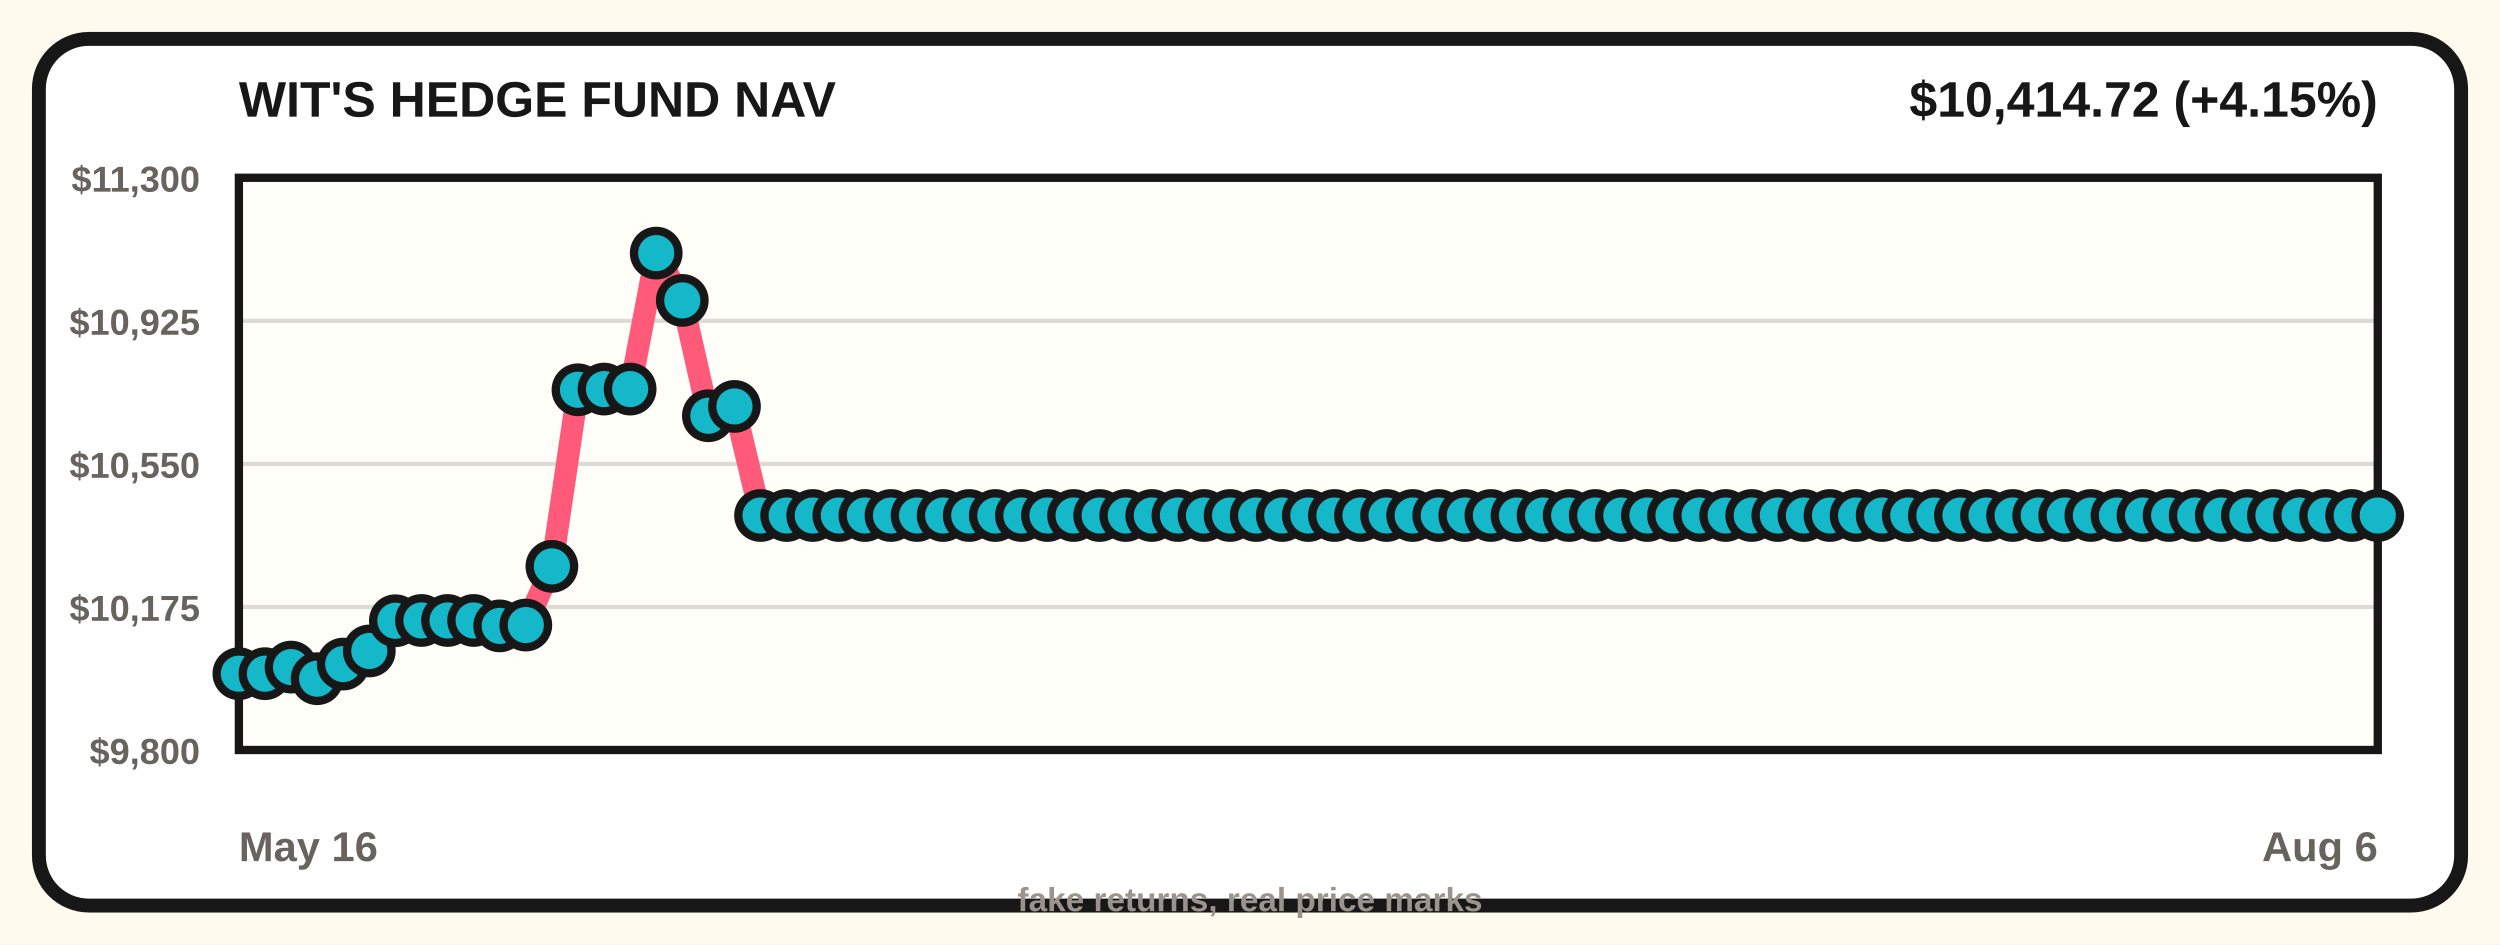
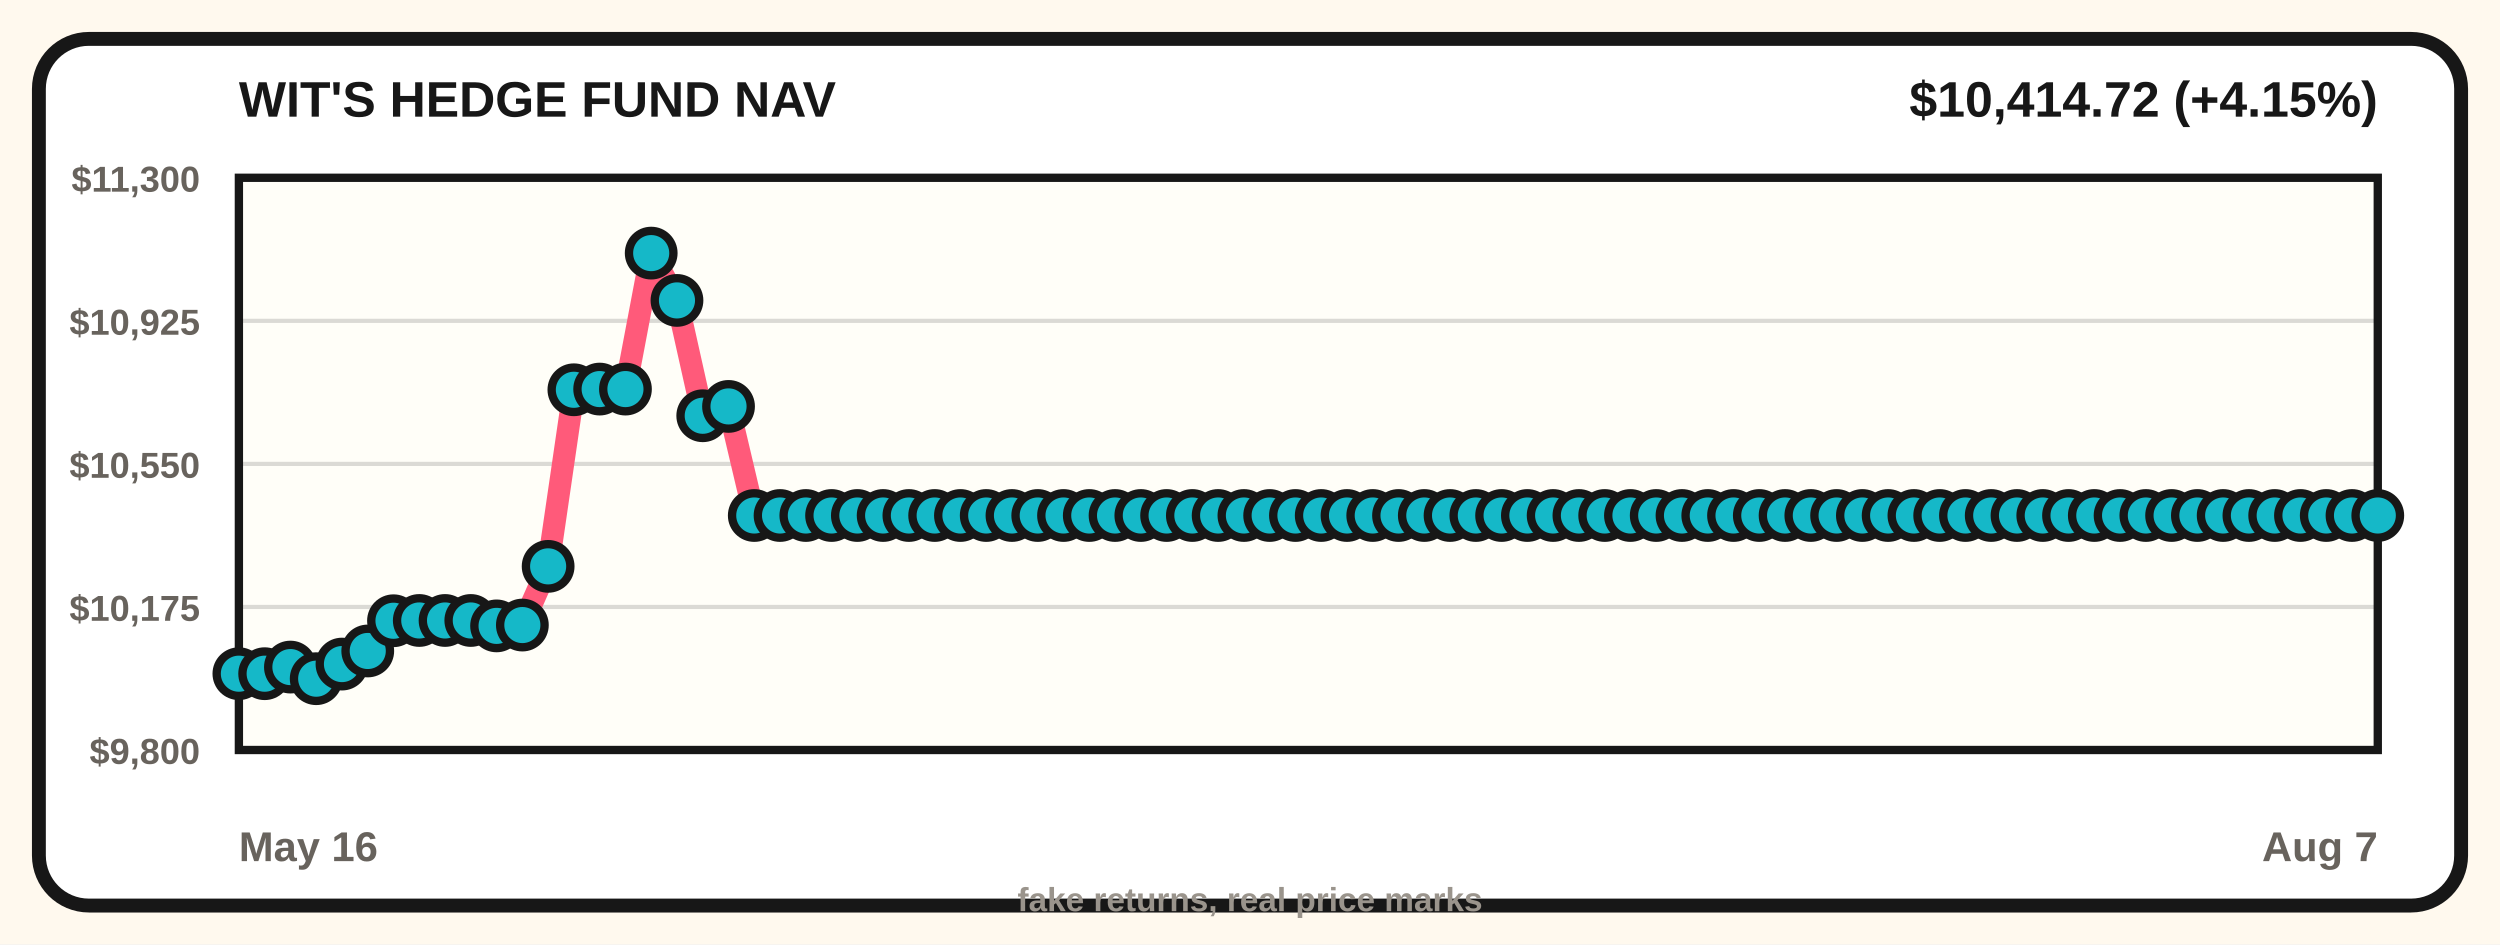
<svg xmlns="http://www.w3.org/2000/svg" width="900" height="340" viewBox="0 0 900 340" role="img" aria-label="Wit's Hedge Fund fake NAV chart">
  <rect width="900" height="340" fill="#fff9ee" />
  <rect x="14" y="14" width="872" height="312" rx="18" fill="#ffffff" stroke="#171717" stroke-width="5" />
  <rect x="86" y="64" width="770" height="206" fill="#fffef8" stroke="#171717" stroke-width="3" />
  <line x1="86" y1="270" x2="856" y2="270" stroke="#171717" stroke-width="1.5" opacity="0.16" />
  <text x="72" y="275" text-anchor="end" font-family="Arial, sans-serif" font-size="13" font-weight="800" fill="#68635d">$9,800</text>
  <line x1="86" y1="218.5" x2="856" y2="218.5" stroke="#171717" stroke-width="1.5" opacity="0.16" />
  <text x="72" y="223.5" text-anchor="end" font-family="Arial, sans-serif" font-size="13" font-weight="800" fill="#68635d">$10,175</text>
  <line x1="86" y1="167" x2="856" y2="167" stroke="#171717" stroke-width="1.5" opacity="0.16" />
  <text x="72" y="172" text-anchor="end" font-family="Arial, sans-serif" font-size="13" font-weight="800" fill="#68635d">$10,550</text>
  <line x1="86" y1="115.5" x2="856" y2="115.5" stroke="#171717" stroke-width="1.5" opacity="0.16" />
  <text x="72" y="120.5" text-anchor="end" font-family="Arial, sans-serif" font-size="13" font-weight="800" fill="#68635d">$10,925</text>
  <line x1="86" y1="64" x2="856" y2="64" stroke="#171717" stroke-width="1.5" opacity="0.16" />
  <text x="72" y="69" text-anchor="end" font-family="Arial, sans-serif" font-size="13" font-weight="800" fill="#68635d">$11,300</text>
-   <polyline points="86,242.53 95.39,242.53 104.78,240.15 114.17,244.33 123.56,239.07 132.95,234.35 142.34,223.47 151.73,223.37 161.12,223.37 170.51,223.37 179.9,225.32 189.29,225.02 198.68,203.89 208.07,140.32 217.46,140.07 226.85,140.07 236.24,91.12 245.63,108.15 255.02,149.67 264.41,146.31 273.8,185.58 283.2,185.58 292.59,185.58 301.98,185.58 311.37,185.58 320.76,185.58 330.15,185.58 339.54,185.58 348.93,185.58 358.32,185.58 367.71,185.58 377.1,185.58 386.49,185.58 395.88,185.58 405.27,185.58 414.66,185.58 424.05,185.58 433.44,185.58 442.83,185.58 452.22,185.58 461.61,185.58 471,185.58 480.39,185.58 489.78,185.58 499.17,185.58 508.56,185.58 517.95,185.58 527.34,185.58 536.73,185.58 546.12,185.58 555.51,185.58 564.9,185.58 574.29,185.58 583.68,185.58 593.07,185.58 602.46,185.58 611.85,185.58 621.24,185.58 630.63,185.58 640.02,185.58 649.41,185.58 658.8,185.58 668.2,185.58 677.59,185.58 686.98,185.58 696.37,185.58 705.76,185.58 715.15,185.58 724.54,185.58 733.93,185.58 743.32,185.58 752.71,185.58 762.1,185.58 771.49,185.58 780.88,185.58 790.27,185.58 799.66,185.58 809.05,185.58 818.44,185.58 827.83,185.58 837.22,185.58 846.61,185.58 856,185.58" fill="none" stroke="#ff5a7a" stroke-width="8" stroke-linecap="round" stroke-linejoin="round" />
+   <polyline points="86,242.53 95.28,242.53 104.55,240.15 113.83,244.33 123.11,239.07 132.39,234.35 141.66,223.47 150.94,223.37 160.22,223.37 169.49,223.37 178.77,225.32 188.05,225.02 197.33,203.89 206.6,140.32 215.88,140.07 225.16,140.07 234.43,91.12 243.71,108.15 252.99,149.67 262.27,146.31 271.54,185.58 280.82,185.58 290.1,185.58 299.37,185.58 308.65,185.58 317.93,185.58 327.2,185.58 336.48,185.58 345.76,185.58 355.04,185.58 364.31,185.58 373.59,185.58 382.87,185.58 392.14,185.58 401.42,185.58 410.7,185.58 419.98,185.58 429.25,185.58 438.53,185.58 447.81,185.58 457.08,185.58 466.36,185.58 475.64,185.58 484.92,185.58 494.19,185.58 503.47,185.58 512.75,185.58 522.02,185.58 531.3,185.58 540.58,185.58 549.86,185.58 559.13,185.58 568.41,185.58 577.69,185.58 586.96,185.58 596.24,185.58 605.52,185.58 614.8,185.58 624.07,185.58 633.35,185.58 642.63,185.58 651.9,185.58 661.18,185.58 670.46,185.58 679.73,185.58 689.01,185.58 698.29,185.58 707.57,185.58 716.84,185.58 726.12,185.58 735.4,185.58 744.67,185.58 753.95,185.58 763.23,185.58 772.51,185.58 781.78,185.58 791.06,185.58 800.34,185.58 809.61,185.58 818.89,185.58 828.17,185.58 837.45,185.58 846.72,185.58 856,185.58" fill="none" stroke="#ff5a7a" stroke-width="8" stroke-linecap="round" stroke-linejoin="round" />
  <circle cx="86" cy="242.53" r="8" fill="#15b8c8" stroke="#171717" stroke-width="3" />
-   <circle cx="95.39" cy="242.53" r="8" fill="#15b8c8" stroke="#171717" stroke-width="3" />
-   <circle cx="104.78" cy="240.15" r="8" fill="#15b8c8" stroke="#171717" stroke-width="3" />
-   <circle cx="114.17" cy="244.33" r="8" fill="#15b8c8" stroke="#171717" stroke-width="3" />
-   <circle cx="123.56" cy="239.07" r="8" fill="#15b8c8" stroke="#171717" stroke-width="3" />
-   <circle cx="132.95" cy="234.35" r="8" fill="#15b8c8" stroke="#171717" stroke-width="3" />
-   <circle cx="142.34" cy="223.47" r="8" fill="#15b8c8" stroke="#171717" stroke-width="3" />
-   <circle cx="151.73" cy="223.37" r="8" fill="#15b8c8" stroke="#171717" stroke-width="3" />
-   <circle cx="161.12" cy="223.37" r="8" fill="#15b8c8" stroke="#171717" stroke-width="3" />
-   <circle cx="170.51" cy="223.37" r="8" fill="#15b8c8" stroke="#171717" stroke-width="3" />
-   <circle cx="179.9" cy="225.32" r="8" fill="#15b8c8" stroke="#171717" stroke-width="3" />
-   <circle cx="189.29" cy="225.02" r="8" fill="#15b8c8" stroke="#171717" stroke-width="3" />
-   <circle cx="198.68" cy="203.89" r="8" fill="#15b8c8" stroke="#171717" stroke-width="3" />
-   <circle cx="208.07" cy="140.32" r="8" fill="#15b8c8" stroke="#171717" stroke-width="3" />
-   <circle cx="217.46" cy="140.07" r="8" fill="#15b8c8" stroke="#171717" stroke-width="3" />
-   <circle cx="226.85" cy="140.07" r="8" fill="#15b8c8" stroke="#171717" stroke-width="3" />
-   <circle cx="236.24" cy="91.12" r="8" fill="#15b8c8" stroke="#171717" stroke-width="3" />
-   <circle cx="245.63" cy="108.15" r="8" fill="#15b8c8" stroke="#171717" stroke-width="3" />
-   <circle cx="255.02" cy="149.67" r="8" fill="#15b8c8" stroke="#171717" stroke-width="3" />
-   <circle cx="264.41" cy="146.31" r="8" fill="#15b8c8" stroke="#171717" stroke-width="3" />
-   <circle cx="273.8" cy="185.58" r="8" fill="#15b8c8" stroke="#171717" stroke-width="3" />
-   <circle cx="283.2" cy="185.58" r="8" fill="#15b8c8" stroke="#171717" stroke-width="3" />
-   <circle cx="292.59" cy="185.58" r="8" fill="#15b8c8" stroke="#171717" stroke-width="3" />
-   <circle cx="301.98" cy="185.58" r="8" fill="#15b8c8" stroke="#171717" stroke-width="3" />
-   <circle cx="311.37" cy="185.58" r="8" fill="#15b8c8" stroke="#171717" stroke-width="3" />
-   <circle cx="320.76" cy="185.58" r="8" fill="#15b8c8" stroke="#171717" stroke-width="3" />
-   <circle cx="330.15" cy="185.58" r="8" fill="#15b8c8" stroke="#171717" stroke-width="3" />
-   <circle cx="339.54" cy="185.58" r="8" fill="#15b8c8" stroke="#171717" stroke-width="3" />
-   <circle cx="348.93" cy="185.58" r="8" fill="#15b8c8" stroke="#171717" stroke-width="3" />
-   <circle cx="358.32" cy="185.58" r="8" fill="#15b8c8" stroke="#171717" stroke-width="3" />
-   <circle cx="367.71" cy="185.58" r="8" fill="#15b8c8" stroke="#171717" stroke-width="3" />
-   <circle cx="377.1" cy="185.58" r="8" fill="#15b8c8" stroke="#171717" stroke-width="3" />
-   <circle cx="386.49" cy="185.58" r="8" fill="#15b8c8" stroke="#171717" stroke-width="3" />
-   <circle cx="395.88" cy="185.58" r="8" fill="#15b8c8" stroke="#171717" stroke-width="3" />
-   <circle cx="405.27" cy="185.58" r="8" fill="#15b8c8" stroke="#171717" stroke-width="3" />
-   <circle cx="414.66" cy="185.58" r="8" fill="#15b8c8" stroke="#171717" stroke-width="3" />
-   <circle cx="424.05" cy="185.58" r="8" fill="#15b8c8" stroke="#171717" stroke-width="3" />
-   <circle cx="433.44" cy="185.58" r="8" fill="#15b8c8" stroke="#171717" stroke-width="3" />
-   <circle cx="442.83" cy="185.58" r="8" fill="#15b8c8" stroke="#171717" stroke-width="3" />
-   <circle cx="452.22" cy="185.58" r="8" fill="#15b8c8" stroke="#171717" stroke-width="3" />
-   <circle cx="461.61" cy="185.58" r="8" fill="#15b8c8" stroke="#171717" stroke-width="3" />
-   <circle cx="471" cy="185.58" r="8" fill="#15b8c8" stroke="#171717" stroke-width="3" />
-   <circle cx="480.39" cy="185.58" r="8" fill="#15b8c8" stroke="#171717" stroke-width="3" />
-   <circle cx="489.78" cy="185.58" r="8" fill="#15b8c8" stroke="#171717" stroke-width="3" />
-   <circle cx="499.17" cy="185.58" r="8" fill="#15b8c8" stroke="#171717" stroke-width="3" />
-   <circle cx="508.56" cy="185.58" r="8" fill="#15b8c8" stroke="#171717" stroke-width="3" />
-   <circle cx="517.95" cy="185.58" r="8" fill="#15b8c8" stroke="#171717" stroke-width="3" />
-   <circle cx="527.34" cy="185.58" r="8" fill="#15b8c8" stroke="#171717" stroke-width="3" />
-   <circle cx="536.73" cy="185.58" r="8" fill="#15b8c8" stroke="#171717" stroke-width="3" />
-   <circle cx="546.12" cy="185.58" r="8" fill="#15b8c8" stroke="#171717" stroke-width="3" />
-   <circle cx="555.51" cy="185.58" r="8" fill="#15b8c8" stroke="#171717" stroke-width="3" />
-   <circle cx="564.9" cy="185.58" r="8" fill="#15b8c8" stroke="#171717" stroke-width="3" />
-   <circle cx="574.29" cy="185.58" r="8" fill="#15b8c8" stroke="#171717" stroke-width="3" />
-   <circle cx="583.68" cy="185.58" r="8" fill="#15b8c8" stroke="#171717" stroke-width="3" />
-   <circle cx="593.07" cy="185.58" r="8" fill="#15b8c8" stroke="#171717" stroke-width="3" />
-   <circle cx="602.46" cy="185.58" r="8" fill="#15b8c8" stroke="#171717" stroke-width="3" />
-   <circle cx="611.85" cy="185.58" r="8" fill="#15b8c8" stroke="#171717" stroke-width="3" />
-   <circle cx="621.24" cy="185.58" r="8" fill="#15b8c8" stroke="#171717" stroke-width="3" />
-   <circle cx="630.63" cy="185.58" r="8" fill="#15b8c8" stroke="#171717" stroke-width="3" />
-   <circle cx="640.02" cy="185.58" r="8" fill="#15b8c8" stroke="#171717" stroke-width="3" />
-   <circle cx="649.41" cy="185.58" r="8" fill="#15b8c8" stroke="#171717" stroke-width="3" />
-   <circle cx="658.8" cy="185.58" r="8" fill="#15b8c8" stroke="#171717" stroke-width="3" />
-   <circle cx="668.2" cy="185.58" r="8" fill="#15b8c8" stroke="#171717" stroke-width="3" />
-   <circle cx="677.59" cy="185.58" r="8" fill="#15b8c8" stroke="#171717" stroke-width="3" />
-   <circle cx="686.98" cy="185.58" r="8" fill="#15b8c8" stroke="#171717" stroke-width="3" />
-   <circle cx="696.37" cy="185.58" r="8" fill="#15b8c8" stroke="#171717" stroke-width="3" />
-   <circle cx="705.76" cy="185.58" r="8" fill="#15b8c8" stroke="#171717" stroke-width="3" />
-   <circle cx="715.15" cy="185.58" r="8" fill="#15b8c8" stroke="#171717" stroke-width="3" />
-   <circle cx="724.54" cy="185.58" r="8" fill="#15b8c8" stroke="#171717" stroke-width="3" />
-   <circle cx="733.93" cy="185.58" r="8" fill="#15b8c8" stroke="#171717" stroke-width="3" />
-   <circle cx="743.32" cy="185.58" r="8" fill="#15b8c8" stroke="#171717" stroke-width="3" />
-   <circle cx="752.71" cy="185.58" r="8" fill="#15b8c8" stroke="#171717" stroke-width="3" />
-   <circle cx="762.1" cy="185.58" r="8" fill="#15b8c8" stroke="#171717" stroke-width="3" />
-   <circle cx="771.49" cy="185.58" r="8" fill="#15b8c8" stroke="#171717" stroke-width="3" />
-   <circle cx="780.88" cy="185.58" r="8" fill="#15b8c8" stroke="#171717" stroke-width="3" />
-   <circle cx="790.27" cy="185.58" r="8" fill="#15b8c8" stroke="#171717" stroke-width="3" />
-   <circle cx="799.66" cy="185.58" r="8" fill="#15b8c8" stroke="#171717" stroke-width="3" />
-   <circle cx="809.05" cy="185.58" r="8" fill="#15b8c8" stroke="#171717" stroke-width="3" />
-   <circle cx="818.44" cy="185.58" r="8" fill="#15b8c8" stroke="#171717" stroke-width="3" />
-   <circle cx="827.83" cy="185.58" r="8" fill="#15b8c8" stroke="#171717" stroke-width="3" />
-   <circle cx="837.22" cy="185.58" r="8" fill="#15b8c8" stroke="#171717" stroke-width="3" />
-   <circle cx="846.61" cy="185.58" r="8" fill="#15b8c8" stroke="#171717" stroke-width="3" />
+   <circle cx="95.28" cy="242.53" r="8" fill="#15b8c8" stroke="#171717" stroke-width="3" />
+   <circle cx="104.55" cy="240.15" r="8" fill="#15b8c8" stroke="#171717" stroke-width="3" />
+   <circle cx="113.83" cy="244.33" r="8" fill="#15b8c8" stroke="#171717" stroke-width="3" />
+   <circle cx="123.11" cy="239.07" r="8" fill="#15b8c8" stroke="#171717" stroke-width="3" />
+   <circle cx="132.39" cy="234.35" r="8" fill="#15b8c8" stroke="#171717" stroke-width="3" />
+   <circle cx="141.66" cy="223.47" r="8" fill="#15b8c8" stroke="#171717" stroke-width="3" />
+   <circle cx="150.94" cy="223.37" r="8" fill="#15b8c8" stroke="#171717" stroke-width="3" />
+   <circle cx="160.22" cy="223.37" r="8" fill="#15b8c8" stroke="#171717" stroke-width="3" />
+   <circle cx="169.49" cy="223.37" r="8" fill="#15b8c8" stroke="#171717" stroke-width="3" />
+   <circle cx="178.77" cy="225.32" r="8" fill="#15b8c8" stroke="#171717" stroke-width="3" />
+   <circle cx="188.05" cy="225.02" r="8" fill="#15b8c8" stroke="#171717" stroke-width="3" />
+   <circle cx="197.33" cy="203.89" r="8" fill="#15b8c8" stroke="#171717" stroke-width="3" />
+   <circle cx="206.6" cy="140.32" r="8" fill="#15b8c8" stroke="#171717" stroke-width="3" />
+   <circle cx="215.88" cy="140.07" r="8" fill="#15b8c8" stroke="#171717" stroke-width="3" />
+   <circle cx="225.16" cy="140.07" r="8" fill="#15b8c8" stroke="#171717" stroke-width="3" />
+   <circle cx="234.43" cy="91.12" r="8" fill="#15b8c8" stroke="#171717" stroke-width="3" />
+   <circle cx="243.71" cy="108.15" r="8" fill="#15b8c8" stroke="#171717" stroke-width="3" />
+   <circle cx="252.99" cy="149.67" r="8" fill="#15b8c8" stroke="#171717" stroke-width="3" />
+   <circle cx="262.27" cy="146.31" r="8" fill="#15b8c8" stroke="#171717" stroke-width="3" />
+   <circle cx="271.54" cy="185.58" r="8" fill="#15b8c8" stroke="#171717" stroke-width="3" />
+   <circle cx="280.82" cy="185.58" r="8" fill="#15b8c8" stroke="#171717" stroke-width="3" />
+   <circle cx="290.1" cy="185.58" r="8" fill="#15b8c8" stroke="#171717" stroke-width="3" />
+   <circle cx="299.37" cy="185.58" r="8" fill="#15b8c8" stroke="#171717" stroke-width="3" />
+   <circle cx="308.65" cy="185.58" r="8" fill="#15b8c8" stroke="#171717" stroke-width="3" />
+   <circle cx="317.93" cy="185.58" r="8" fill="#15b8c8" stroke="#171717" stroke-width="3" />
+   <circle cx="327.2" cy="185.58" r="8" fill="#15b8c8" stroke="#171717" stroke-width="3" />
+   <circle cx="336.48" cy="185.58" r="8" fill="#15b8c8" stroke="#171717" stroke-width="3" />
+   <circle cx="345.76" cy="185.58" r="8" fill="#15b8c8" stroke="#171717" stroke-width="3" />
+   <circle cx="355.04" cy="185.58" r="8" fill="#15b8c8" stroke="#171717" stroke-width="3" />
+   <circle cx="364.31" cy="185.58" r="8" fill="#15b8c8" stroke="#171717" stroke-width="3" />
+   <circle cx="373.59" cy="185.58" r="8" fill="#15b8c8" stroke="#171717" stroke-width="3" />
+   <circle cx="382.87" cy="185.58" r="8" fill="#15b8c8" stroke="#171717" stroke-width="3" />
+   <circle cx="392.14" cy="185.58" r="8" fill="#15b8c8" stroke="#171717" stroke-width="3" />
+   <circle cx="401.42" cy="185.58" r="8" fill="#15b8c8" stroke="#171717" stroke-width="3" />
+   <circle cx="410.7" cy="185.58" r="8" fill="#15b8c8" stroke="#171717" stroke-width="3" />
+   <circle cx="419.98" cy="185.58" r="8" fill="#15b8c8" stroke="#171717" stroke-width="3" />
+   <circle cx="429.25" cy="185.58" r="8" fill="#15b8c8" stroke="#171717" stroke-width="3" />
+   <circle cx="438.53" cy="185.58" r="8" fill="#15b8c8" stroke="#171717" stroke-width="3" />
+   <circle cx="447.81" cy="185.58" r="8" fill="#15b8c8" stroke="#171717" stroke-width="3" />
+   <circle cx="457.08" cy="185.58" r="8" fill="#15b8c8" stroke="#171717" stroke-width="3" />
+   <circle cx="466.36" cy="185.58" r="8" fill="#15b8c8" stroke="#171717" stroke-width="3" />
+   <circle cx="475.64" cy="185.58" r="8" fill="#15b8c8" stroke="#171717" stroke-width="3" />
+   <circle cx="484.92" cy="185.58" r="8" fill="#15b8c8" stroke="#171717" stroke-width="3" />
+   <circle cx="494.19" cy="185.58" r="8" fill="#15b8c8" stroke="#171717" stroke-width="3" />
+   <circle cx="503.47" cy="185.58" r="8" fill="#15b8c8" stroke="#171717" stroke-width="3" />
+   <circle cx="512.75" cy="185.58" r="8" fill="#15b8c8" stroke="#171717" stroke-width="3" />
+   <circle cx="522.02" cy="185.58" r="8" fill="#15b8c8" stroke="#171717" stroke-width="3" />
+   <circle cx="531.3" cy="185.58" r="8" fill="#15b8c8" stroke="#171717" stroke-width="3" />
+   <circle cx="540.58" cy="185.58" r="8" fill="#15b8c8" stroke="#171717" stroke-width="3" />
+   <circle cx="549.86" cy="185.58" r="8" fill="#15b8c8" stroke="#171717" stroke-width="3" />
+   <circle cx="559.13" cy="185.58" r="8" fill="#15b8c8" stroke="#171717" stroke-width="3" />
+   <circle cx="568.41" cy="185.58" r="8" fill="#15b8c8" stroke="#171717" stroke-width="3" />
+   <circle cx="577.69" cy="185.58" r="8" fill="#15b8c8" stroke="#171717" stroke-width="3" />
+   <circle cx="586.96" cy="185.58" r="8" fill="#15b8c8" stroke="#171717" stroke-width="3" />
+   <circle cx="596.24" cy="185.58" r="8" fill="#15b8c8" stroke="#171717" stroke-width="3" />
+   <circle cx="605.52" cy="185.58" r="8" fill="#15b8c8" stroke="#171717" stroke-width="3" />
+   <circle cx="614.8" cy="185.58" r="8" fill="#15b8c8" stroke="#171717" stroke-width="3" />
+   <circle cx="624.07" cy="185.58" r="8" fill="#15b8c8" stroke="#171717" stroke-width="3" />
+   <circle cx="633.35" cy="185.58" r="8" fill="#15b8c8" stroke="#171717" stroke-width="3" />
+   <circle cx="642.63" cy="185.58" r="8" fill="#15b8c8" stroke="#171717" stroke-width="3" />
+   <circle cx="651.9" cy="185.58" r="8" fill="#15b8c8" stroke="#171717" stroke-width="3" />
+   <circle cx="661.18" cy="185.58" r="8" fill="#15b8c8" stroke="#171717" stroke-width="3" />
+   <circle cx="670.46" cy="185.58" r="8" fill="#15b8c8" stroke="#171717" stroke-width="3" />
+   <circle cx="679.73" cy="185.58" r="8" fill="#15b8c8" stroke="#171717" stroke-width="3" />
+   <circle cx="689.01" cy="185.58" r="8" fill="#15b8c8" stroke="#171717" stroke-width="3" />
+   <circle cx="698.29" cy="185.58" r="8" fill="#15b8c8" stroke="#171717" stroke-width="3" />
+   <circle cx="707.57" cy="185.58" r="8" fill="#15b8c8" stroke="#171717" stroke-width="3" />
+   <circle cx="716.84" cy="185.58" r="8" fill="#15b8c8" stroke="#171717" stroke-width="3" />
+   <circle cx="726.12" cy="185.58" r="8" fill="#15b8c8" stroke="#171717" stroke-width="3" />
+   <circle cx="735.4" cy="185.58" r="8" fill="#15b8c8" stroke="#171717" stroke-width="3" />
+   <circle cx="744.67" cy="185.58" r="8" fill="#15b8c8" stroke="#171717" stroke-width="3" />
+   <circle cx="753.95" cy="185.58" r="8" fill="#15b8c8" stroke="#171717" stroke-width="3" />
+   <circle cx="763.23" cy="185.58" r="8" fill="#15b8c8" stroke="#171717" stroke-width="3" />
+   <circle cx="772.51" cy="185.58" r="8" fill="#15b8c8" stroke="#171717" stroke-width="3" />
+   <circle cx="781.78" cy="185.58" r="8" fill="#15b8c8" stroke="#171717" stroke-width="3" />
+   <circle cx="791.06" cy="185.58" r="8" fill="#15b8c8" stroke="#171717" stroke-width="3" />
+   <circle cx="800.34" cy="185.58" r="8" fill="#15b8c8" stroke="#171717" stroke-width="3" />
+   <circle cx="809.61" cy="185.58" r="8" fill="#15b8c8" stroke="#171717" stroke-width="3" />
+   <circle cx="818.89" cy="185.58" r="8" fill="#15b8c8" stroke="#171717" stroke-width="3" />
+   <circle cx="828.17" cy="185.58" r="8" fill="#15b8c8" stroke="#171717" stroke-width="3" />
+   <circle cx="837.45" cy="185.58" r="8" fill="#15b8c8" stroke="#171717" stroke-width="3" />
+   <circle cx="846.72" cy="185.58" r="8" fill="#15b8c8" stroke="#171717" stroke-width="3" />
  <circle cx="856" cy="185.58" r="8" fill="#15b8c8" stroke="#171717" stroke-width="3" />
  <text x="86" y="42" font-family="Arial, sans-serif" font-size="18" font-weight="900" fill="#171717">WIT'S HEDGE FUND NAV</text>
  <text x="856" y="42" text-anchor="end" font-family="Arial, sans-serif" font-size="18" font-weight="900" fill="#171717">$10,414.72 (+4.15%)</text>
  <text x="86" y="310" text-anchor="start" font-family="Arial, sans-serif" font-size="15" font-weight="900" fill="#68635d">May 16</text>
-   <text x="856" y="310" text-anchor="end" font-family="Arial, sans-serif" font-size="15" font-weight="900" fill="#68635d">Aug 6</text>
+   <text x="856" y="310" text-anchor="end" font-family="Arial, sans-serif" font-size="15" font-weight="900" fill="#68635d">Aug 7</text>
  <text x="450" y="328" text-anchor="middle" font-family="Arial, sans-serif" font-size="12" font-weight="800" fill="#9a948c">fake returns, real price marks</text>
</svg>
